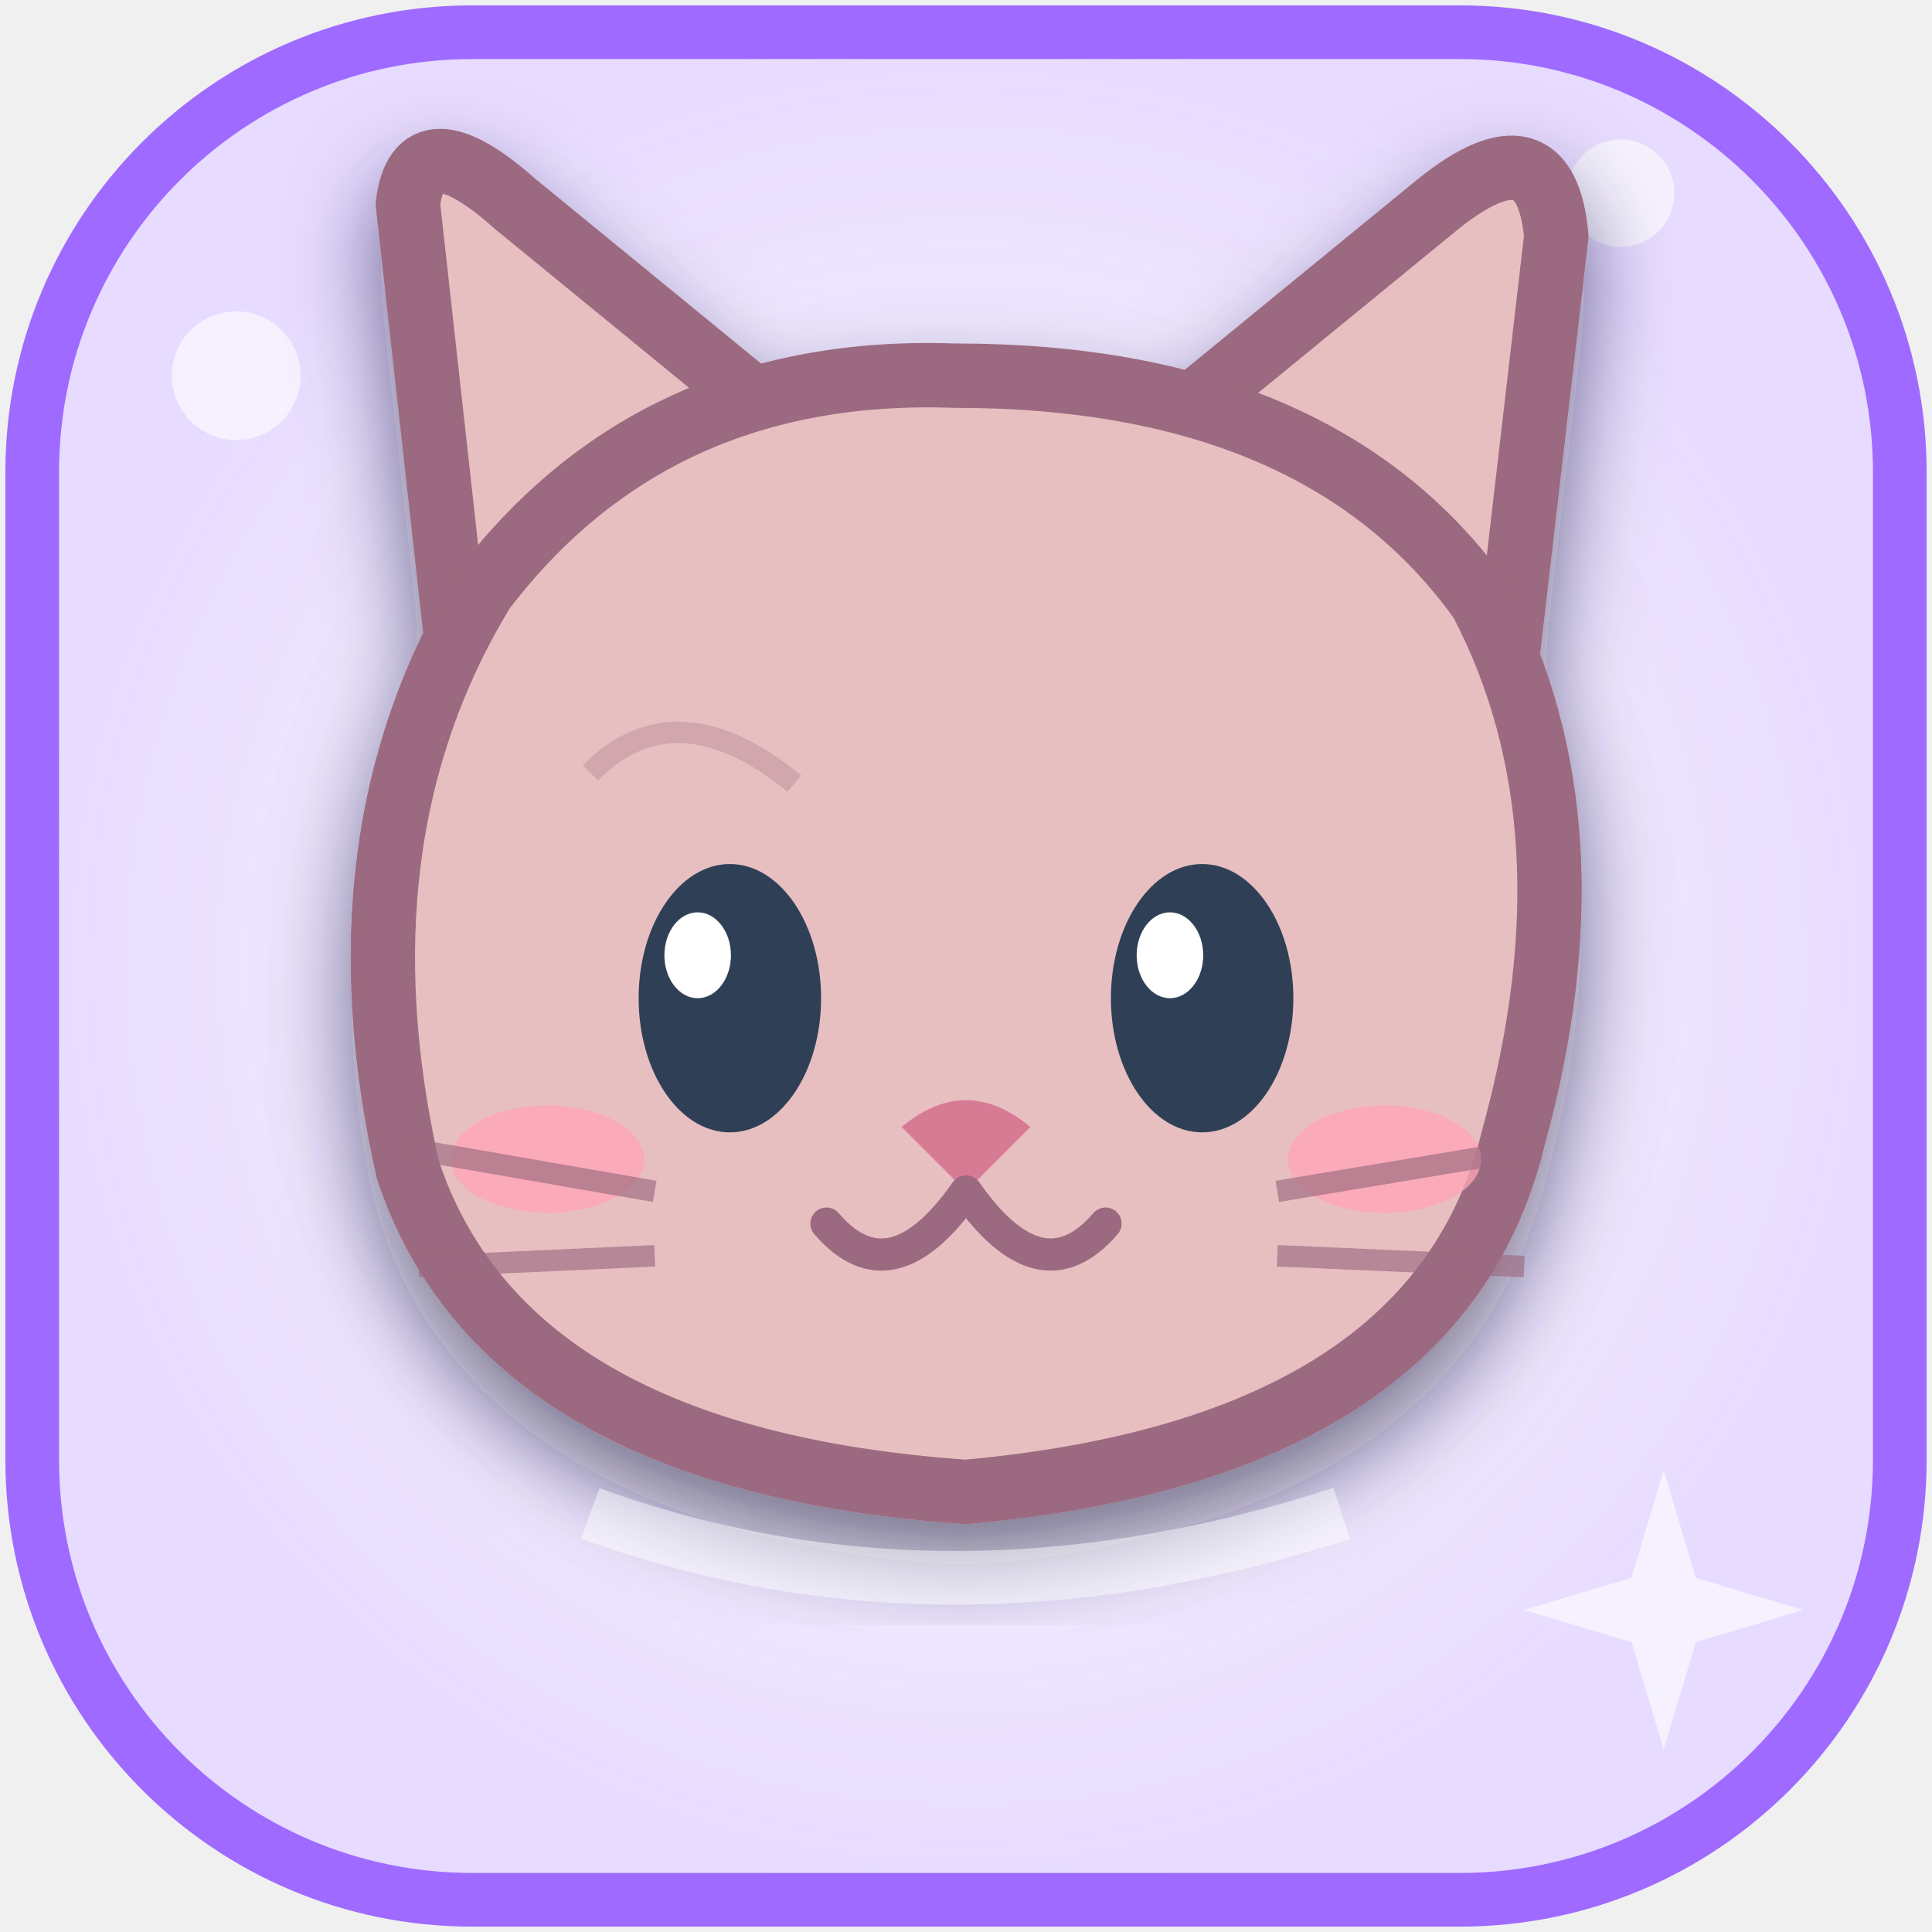
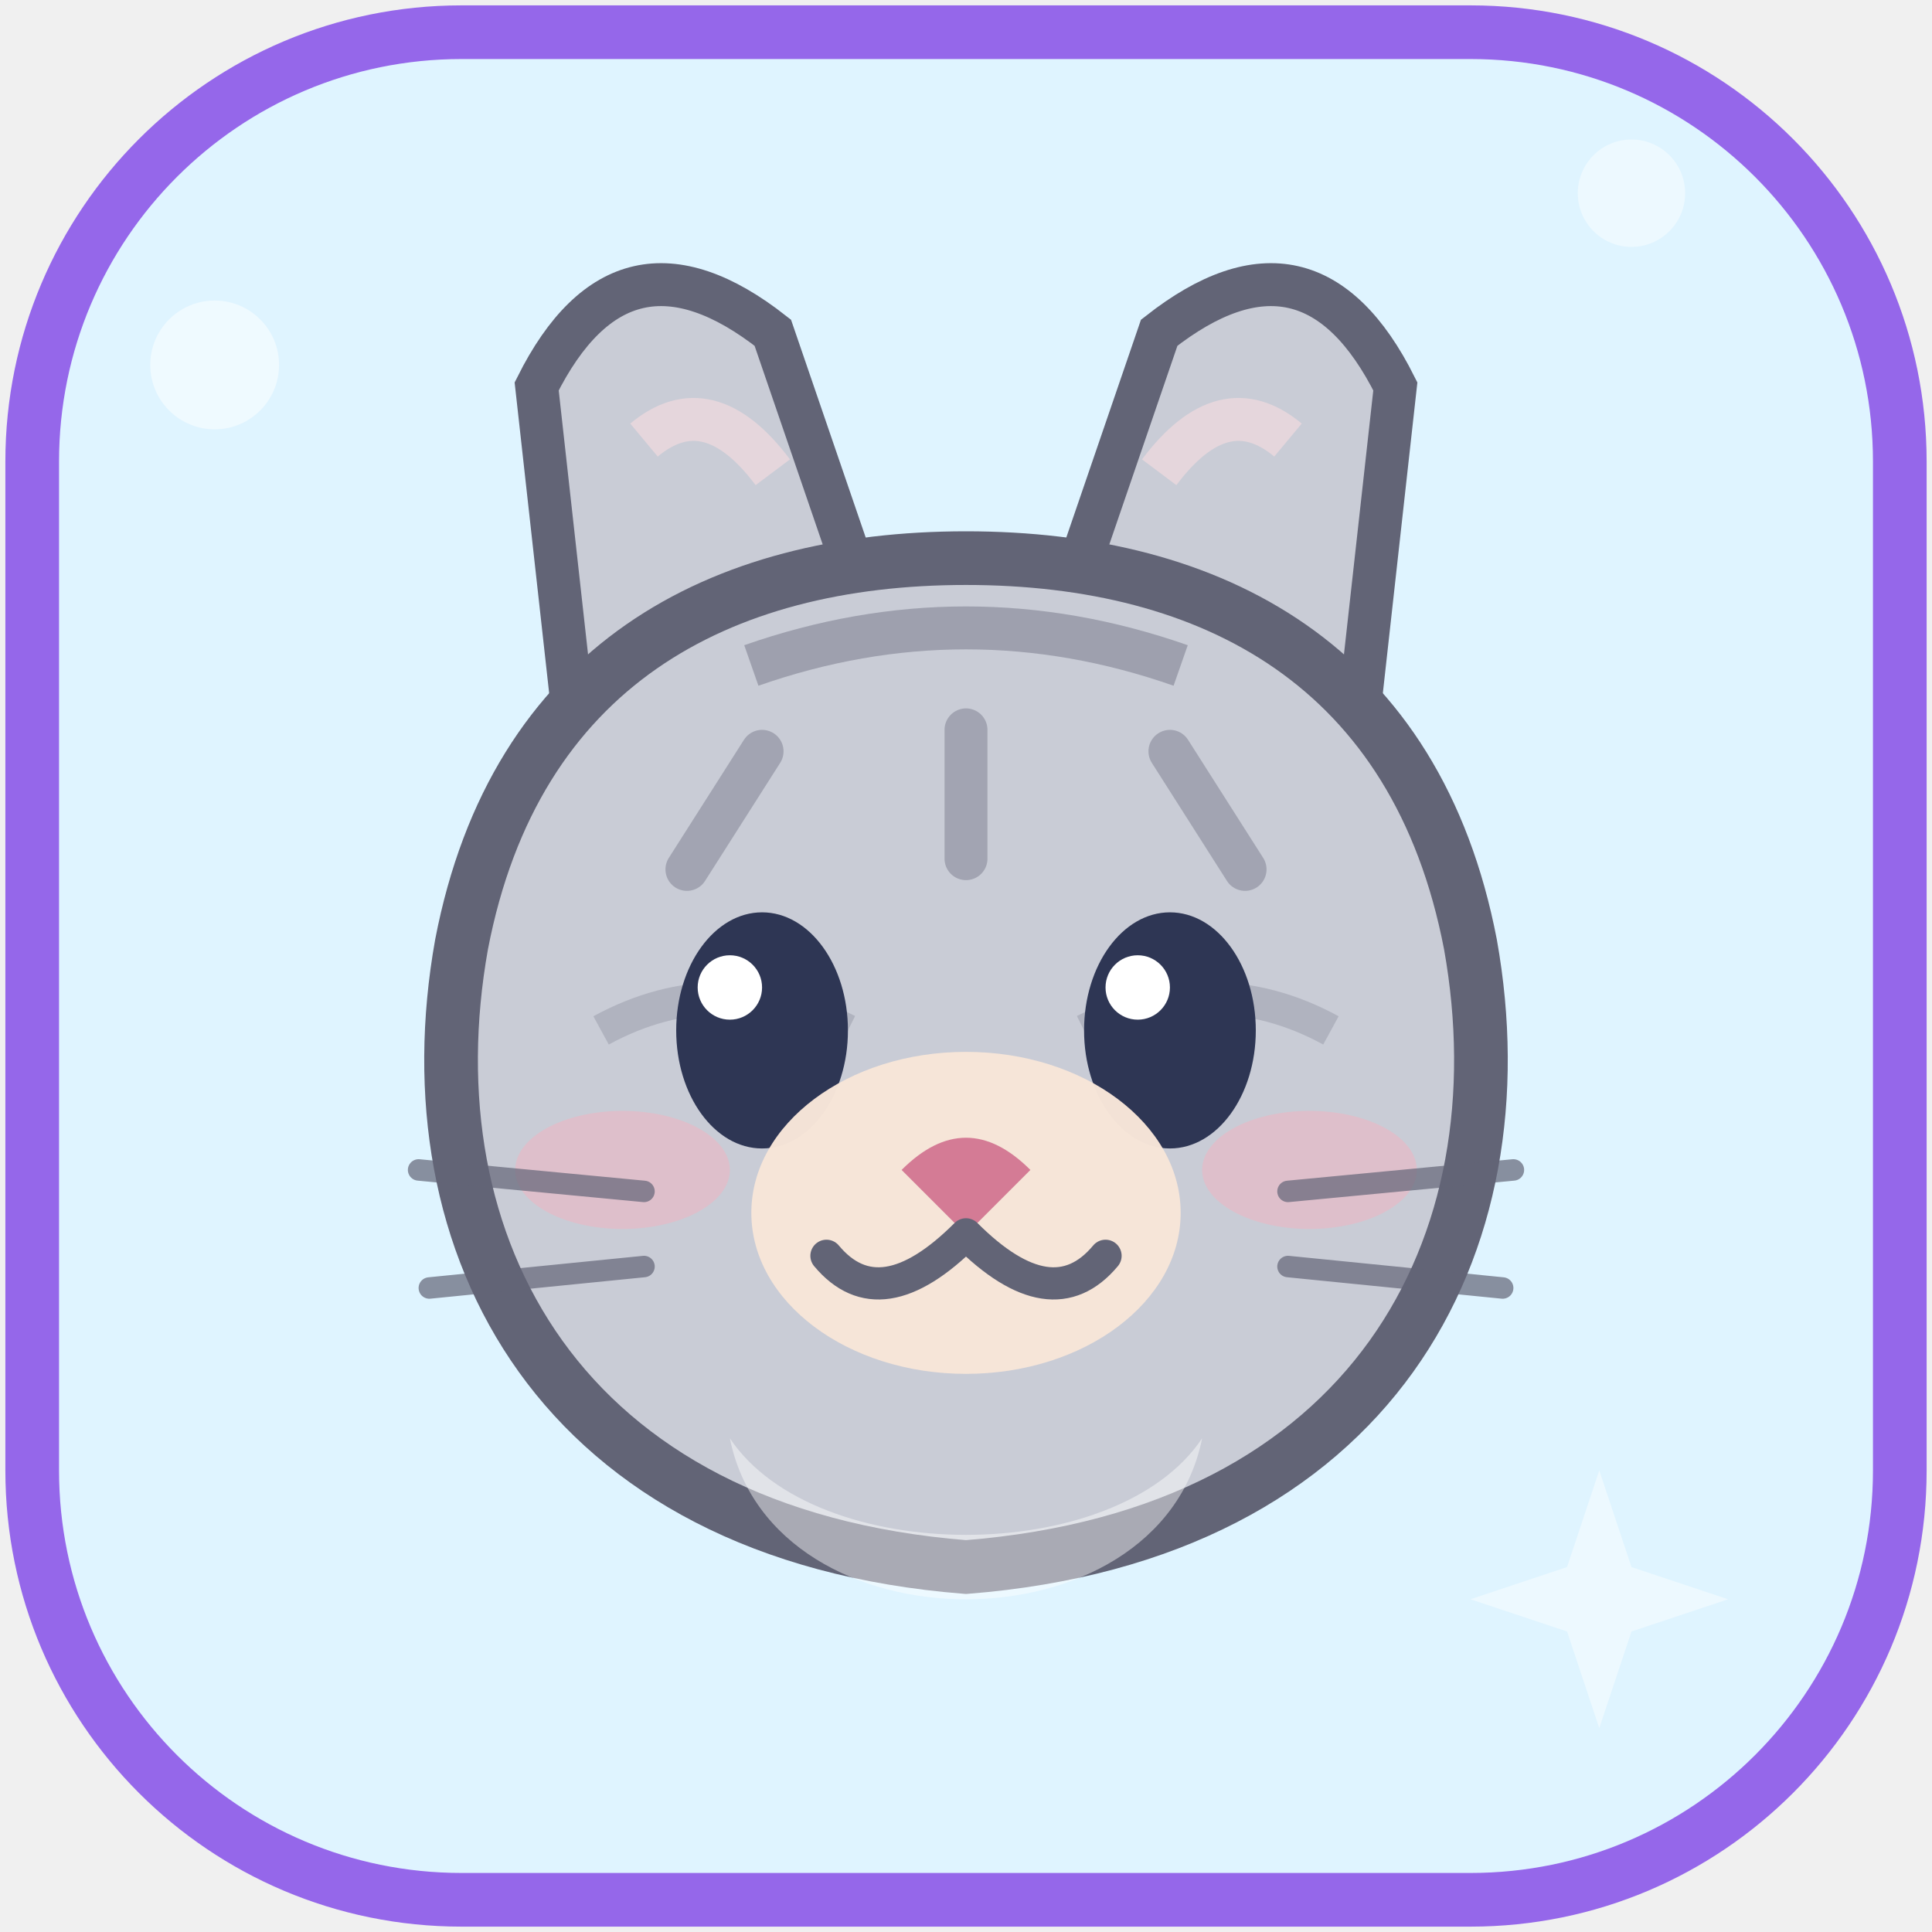
- <svg xmlns="http://www.w3.org/2000/svg" viewBox="0 0 180 180" role="img" aria-label="스핑크스 고양이 아바타">
-   <defs>
-     <radialGradient id="bg">
-       <stop stop-color="#fff" stop-opacity=".8" />
-       <stop offset="1" stop-color="#E7DBFF" />
-     </radialGradient>
-     <filter id="s">
-       <feDropShadow dx="0" dy="4" stdDeviation="4" flood-color="#130938" flood-opacity=".55" />
-     </filter>
-   </defs>
-   <rect x="3" y="3" width="174" height="174" rx="41" fill="url(#bg)" stroke="#9E6AFF" stroke-width="5" />
-   <g opacity=".6" fill="#fff">
-     <circle cx="22" cy="35" r="6" />
-     <circle cx="151" cy="18" r="5" />
-     <path d="M155 137 l3 10 10 3 -10 3 -3 10 -3 -10 -10 -3 10 -3Z" />
-   </g>
-   <g filter="url(#s)" stroke="#9C6A80" stroke-width="6" stroke-linejoin="round">
-     <path d="M43 64 L38 19 Q39 11 48 19 L70 37 Z" fill="#E8BFC1" />
-     <path d="M112 37 L134 19 Q144 11 145 22 L140 65 Z" fill="#E8BFC1" />
-     <path d="M45 55 Q61 34 89 35 Q123 35 138 56 Q149 77 141 106 Q134 135 90 139 Q47 136 38 109 Q31 78 45 55 Z" fill="#E8BFC1" />
-   </g>
-   <path d="M55 72 Q63 64 74 73" stroke="#9C6A80" stroke-width="2" fill="none" opacity=".3" />
-   <ellipse cx="68" cy="93" rx="8.5" ry="12.5" fill="#2F4056" />
-   <ellipse cx="112" cy="93" rx="8.5" ry="12.5" fill="#2F4056" />
-   <ellipse cx="65" cy="89" rx="3.1" ry="4" fill="#fff" />
-   <ellipse cx="109" cy="89" rx="3.1" ry="4" fill="#fff" />
-   <ellipse cx="51" cy="108" rx="9" ry="5" fill="#FFA4B7" opacity=".77" />
-   <ellipse cx="129" cy="108" rx="9" ry="5" fill="#FFA4B7" opacity=".77" />
-   <path d="M84 105 Q90 100 96 105 L90 111Z" fill="#D77B95" />
-   <path d="M90 111 Q83 121 77 114 M90 111 Q97 121 103 114" fill="none" stroke="#9C6A80" stroke-width="3" stroke-linecap="round" />
-   <path d="M61 111 L38 107 M61 117 L39 118 M119 111 L143 107 M119 117 L142 118" fill="none" stroke="#9C6A80" stroke-width="2" opacity=".66" />
-   <path d="M55 141 Q88 153 125 141" fill="none" stroke="#ffffff" stroke-width="5" opacity=".48" />
+ <svg xmlns="http://www.w3.org/2000/svg" viewBox="0 0 180 180" role="img" aria-label="아메리칸숏헤어 고양이 아바타">
+   <rect x="3" y="3" width="174" height="174" rx="40" fill="#DFF4FF" stroke="#9567EA" stroke-width="5" />
+   <circle cx="20" cy="34" r="6" fill="#fff" opacity="0.5" />
+   <circle cx="152" cy="18" r="5" fill="#fff" opacity="0.45" />
+   <path d="M149 137 l3 9 9 3 -9 3 -3 9 -3 -9 -9 -3 9 -3z" fill="#fff" opacity="0.45" />
+   <path d="M54 72 L50 36 Q58 20 72 31 L84 66 Z" fill="#C9CCD6" stroke="#626476" stroke-width="4" />
+   <path d="M96 66 L108 31 Q122 20 130 36 L126 72 Z" fill="#C9CCD6" stroke="#626476" stroke-width="4" />
+   <path d="M60 41 Q66 36 72 44" stroke="#E5D6DC" stroke-width="4" fill="none" />
+   <path d="M120 41 Q114 36 108 44" stroke="#E5D6DC" stroke-width="4" fill="none" />
+   <path d="M43 88 C48 62 67 52 90 52 C113 52 132 62 137 88 C142 116 128 143 90 146 C52 143 38 116 43 88 Z" fill="#C9CCD6" stroke="#626476" stroke-width="5" />
+   <path d="M70 62 Q90 55 110 62" stroke="#626476" stroke-width="4" fill="none" opacity="0.42" />
+   <path d="M71 70 L64 81 M90 68 L90 80 M109 70 L116 81" stroke="#626476" stroke-width="4" stroke-linecap="round" opacity="0.38" />
+   <path d="M56 96 Q67 90 79 96 M101 96 Q113 90 124 96" stroke="#626476" stroke-width="3" fill="none" opacity="0.24" />
+   <ellipse cx="71" cy="96" rx="8" ry="11" fill="#2E3654" />
+   <ellipse cx="109" cy="96" rx="8" ry="11" fill="#2E3654" />
+   <circle cx="68" cy="92" r="3" fill="#fff" />
+   <circle cx="106" cy="92" r="3" fill="#fff" />
+   <ellipse cx="58" cy="109" rx="10" ry="5.5" fill="#E9B8C4" opacity="0.65" />
+   <ellipse cx="122" cy="109" rx="10" ry="5.5" fill="#E9B8C4" opacity="0.65" />
+   <ellipse cx="90" cy="113" rx="20" ry="15" fill="#F7E5D8" opacity="0.98" />
+   <path d="M84 109 Q90 103 96 109 L90 115Z" fill="#D47B95" />
+   <path d="M90 115 Q82 123 77 117 M90 115 Q98 123 103 117" fill="none" stroke="#626476" stroke-width="3" stroke-linecap="round" />
+   <path d="M60 111 L39 109 M60 118 L40 120 M120 111 L141 109 M120 118 L140 120" fill="none" stroke="#626476" stroke-width="2" opacity="0.7" stroke-linecap="round" />
+   <path d="M68 134 C76 146 104 146 112 134 C108 154 72 154 68 134 Z" fill="#fff" opacity="0.45" />
</svg>
